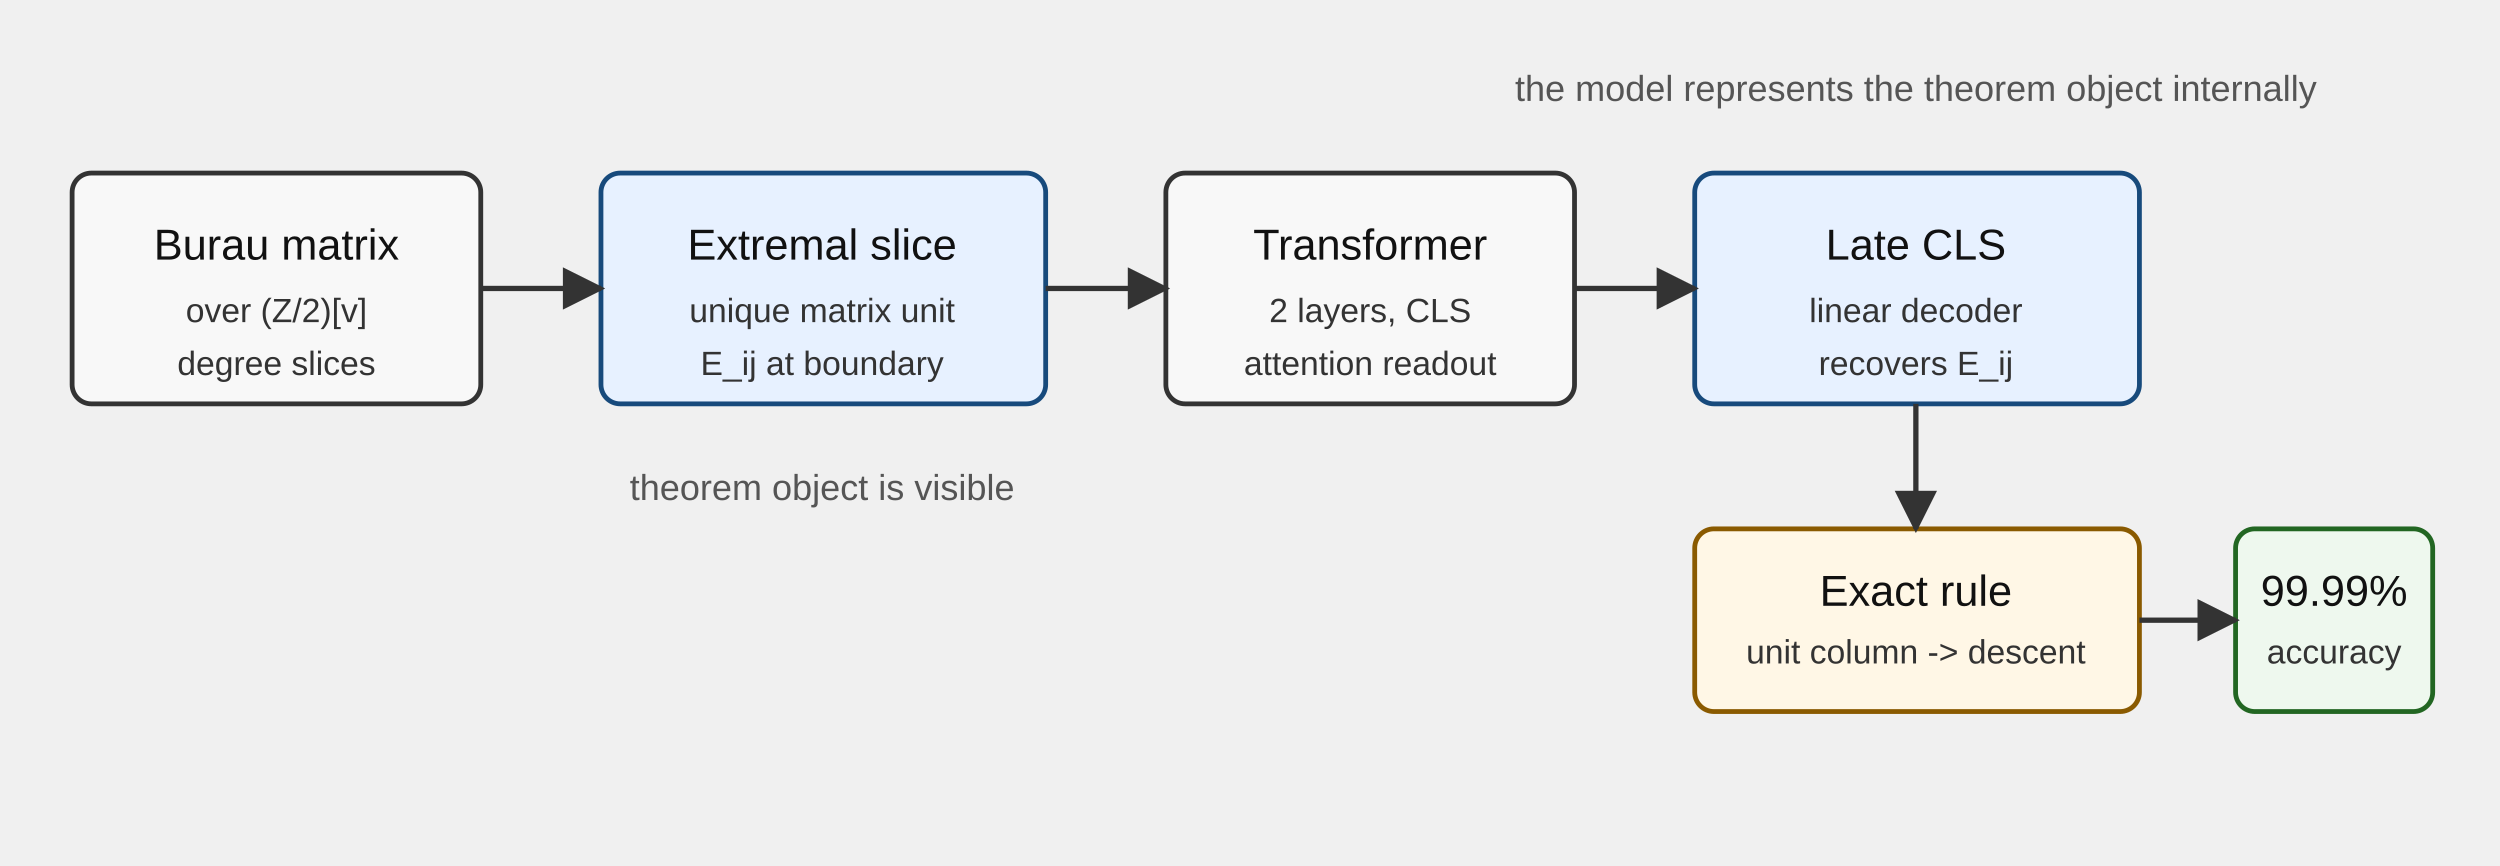
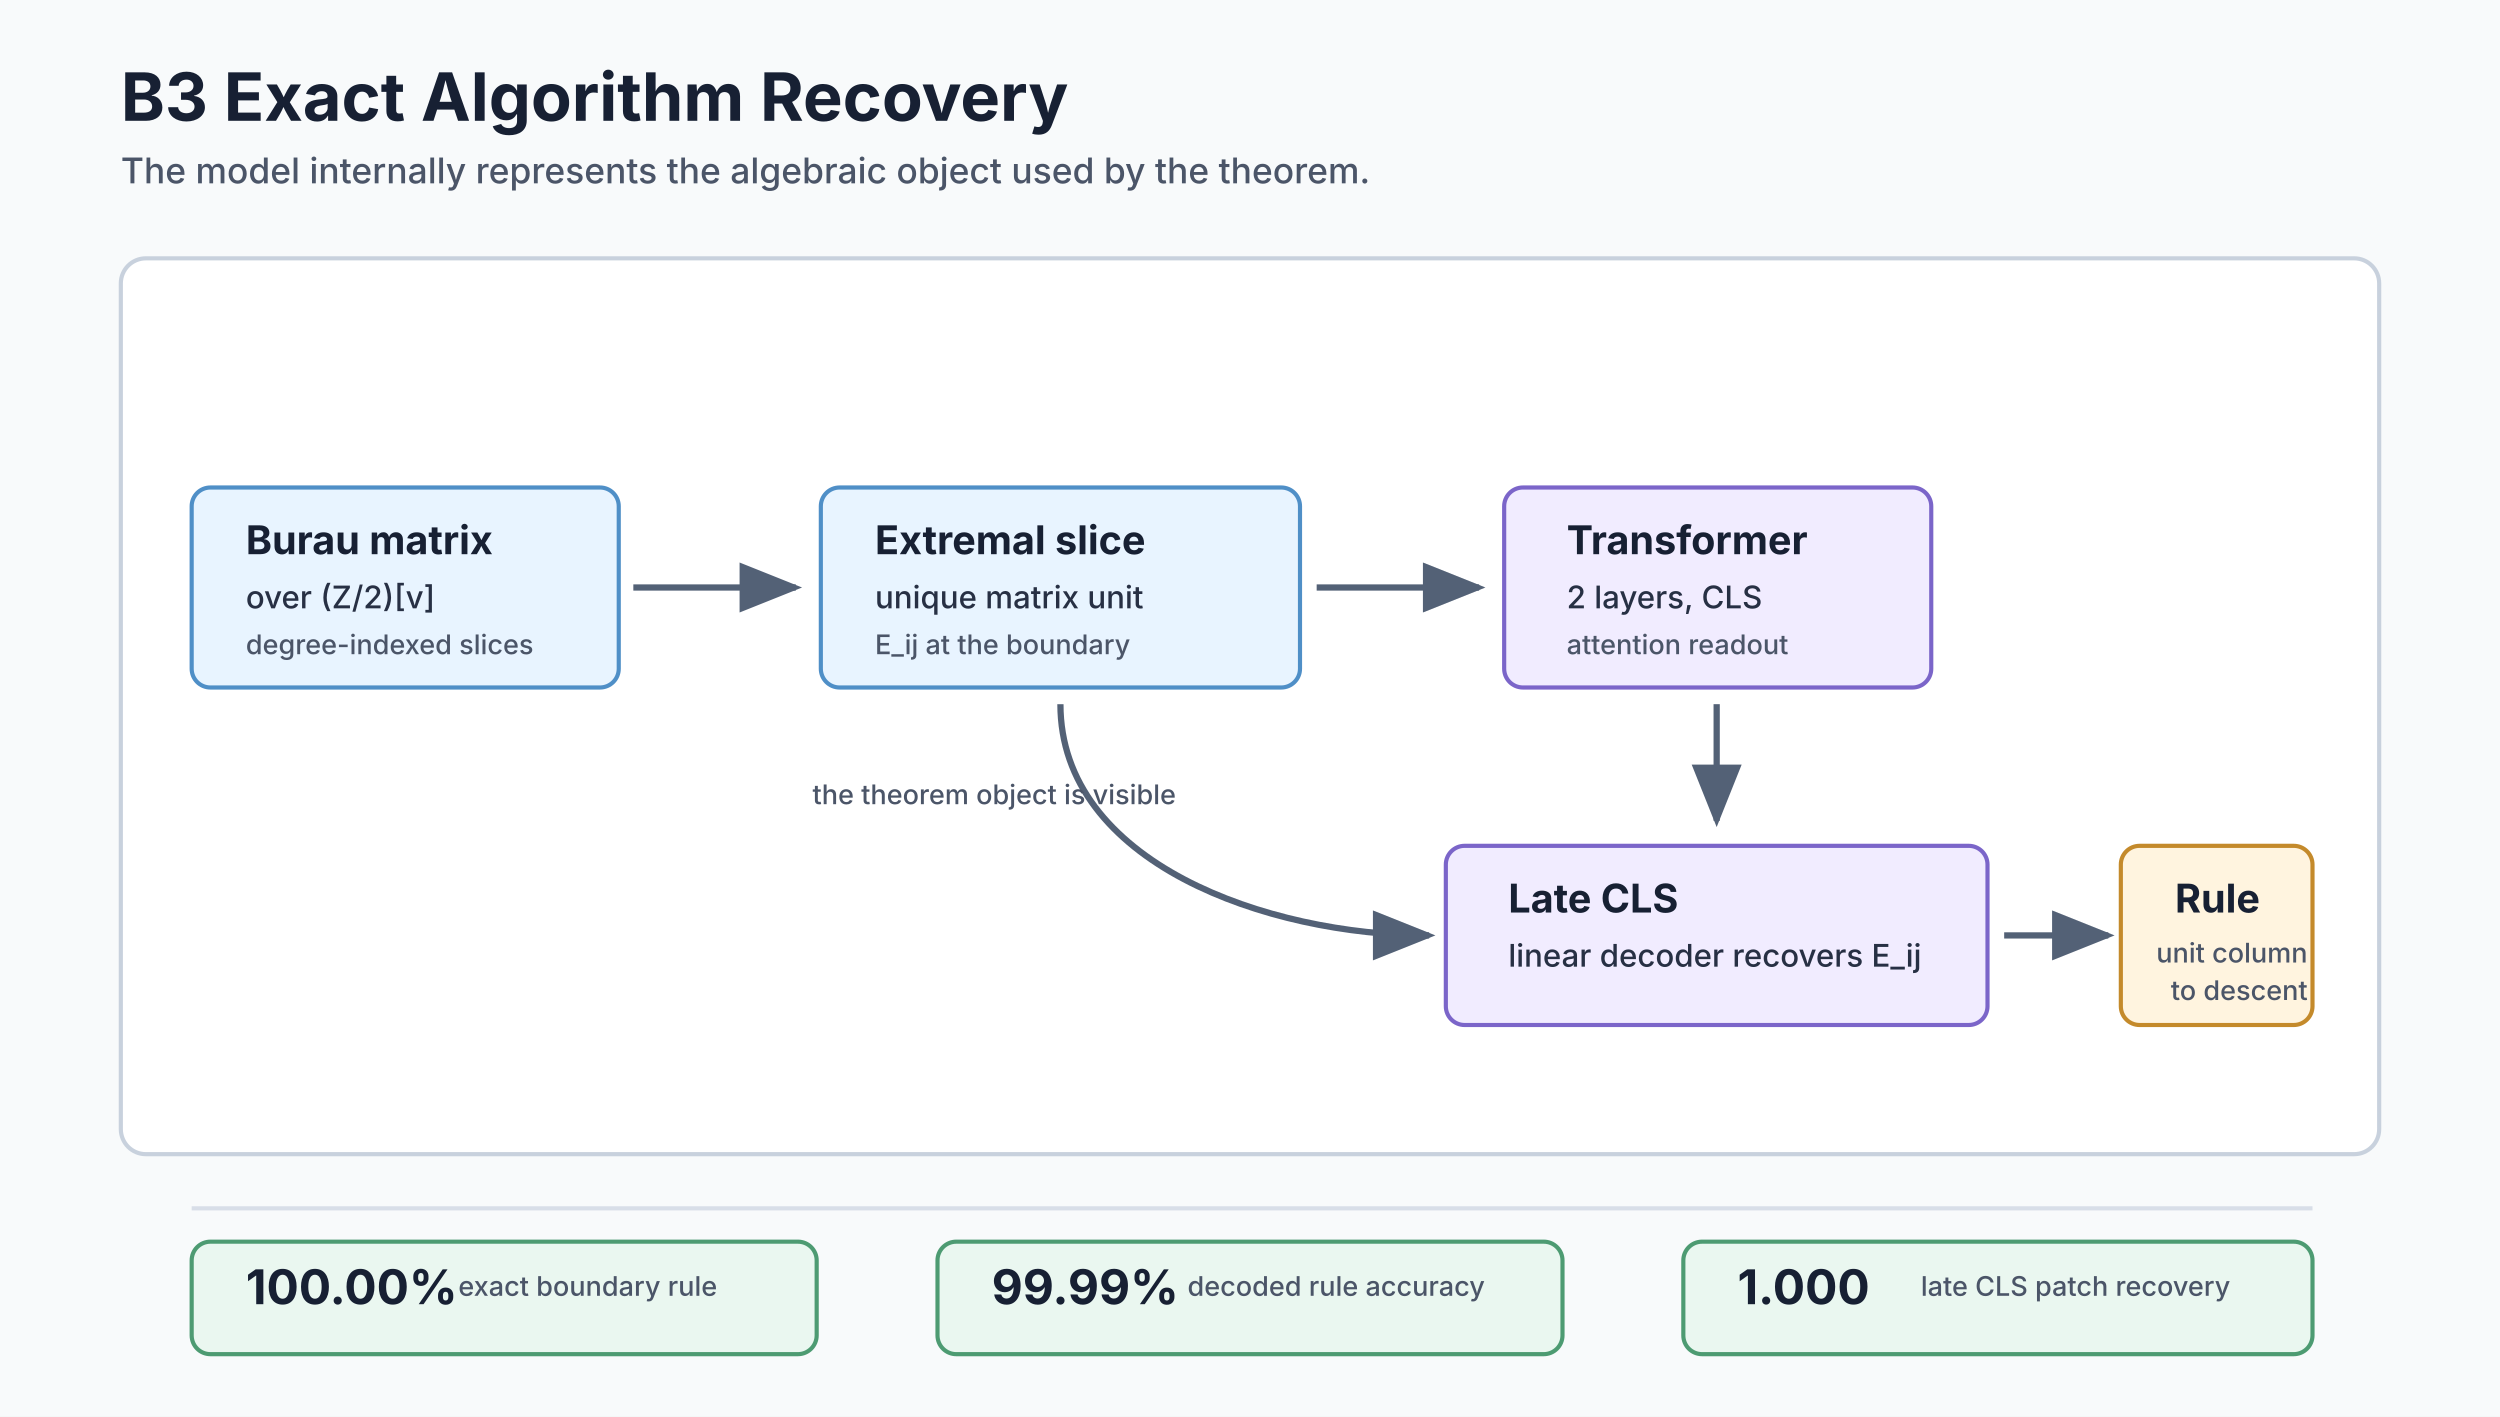
- <svg xmlns="http://www.w3.org/2000/svg" width="1040" height="360" viewBox="0 0 1040 360" role="img" aria-labelledby="title desc">
+ <svg xmlns="http://www.w3.org/2000/svg" width="1200" height="680" viewBox="0 0 1200 680" role="img" aria-labelledby="title desc">
  <defs>
-     <marker id="arrow" viewBox="0 0 10 10" refX="9" refY="5" markerWidth="8" markerHeight="8" orient="auto-start-reverse">
-       <path d="M 0 0 L 10 5 L 0 10 z" fill="#333" />
+     <style>
+       .bg { fill: #f8fafb; }
+       .panel { fill: #ffffff; stroke: #c8d1dd; stroke-width: 2; rx: 12; }
+       .input { fill: #e8f4ff; stroke: #4f8fc7; stroke-width: 2; rx: 9; }
+       .model { fill: #f1ecff; stroke: #7b65c9; stroke-width: 2; rx: 9; }
+       .rule { fill: #fff4df; stroke: #c48a2b; stroke-width: 2; rx: 9; }
+       .out { fill: #eaf7f0; stroke: #4d9b72; stroke-width: 2; rx: 9; }
+       .title { font: 700 32px Inter, Arial, sans-serif; fill: #172033; }
+       .sub { font: 500 17px Inter, Arial, sans-serif; fill: #4b5568; }
+       .h { font: 700 19px Inter, Arial, sans-serif; fill: #172033; }
+       .txt { font: 500 15px Inter, Arial, sans-serif; fill: #273044; }
+       .small { font: 500 13px Inter, Arial, sans-serif; fill: #4b5568; }
+       .num { font: 700 23px Inter, Arial, sans-serif; fill: #172033; }
+       .arrow { stroke: #536176; stroke-width: 3; fill: none; marker-end: url(#arrow); }
+       .thin { stroke: #d8dee8; stroke-width: 2; }
+     </style>
+     <marker id="arrow" markerWidth="10" markerHeight="8" refX="9" refY="4" orient="auto">
+       <path d="M 0 0 L 10 4 L 0 8 z" fill="#536176" />
    </marker>
-     <style>
-       .box { fill: #f8f8f8; stroke: #333; stroke-width: 2; rx: 8; }
-       .accent { fill: #e7f1ff; stroke: #174a7c; }
-       .result { fill: #eef8ee; stroke: #226622; }
-       .warn { fill: #fff7e6; stroke: #8a5a00; }
-       .text { font-family: Arial, sans-serif; font-size: 18px; fill: #111; }
-       .small { font-family: Arial, sans-serif; font-size: 14px; fill: #333; }
-       .label { font-family: Arial, sans-serif; font-size: 15px; fill: #555; }
-       .arrow { stroke: #333; stroke-width: 2.2; marker-end: url(#arrow); fill: none; }
-     </style>
  </defs>
-   <rect x="30" y="72" width="170" height="96" class="box" />
-   <text x="115" y="108" text-anchor="middle" class="text">Burau matrix</text>
-   <text x="115" y="134" text-anchor="middle" class="small">over (Z/2)[v]</text>
-   <text x="115" y="156" text-anchor="middle" class="small">degree slices</text>
-   <rect x="250" y="72" width="185" height="96" class="box accent" />
-   <text x="342" y="108" text-anchor="middle" class="text">Extremal slice</text>
-   <text x="342" y="134" text-anchor="middle" class="small">unique matrix unit</text>
-   <text x="342" y="156" text-anchor="middle" class="small">E_ij at boundary</text>
-   <rect x="485" y="72" width="170" height="96" class="box" />
-   <text x="570" y="108" text-anchor="middle" class="text">Transformer</text>
-   <text x="570" y="134" text-anchor="middle" class="small">2 layers, CLS</text>
-   <text x="570" y="156" text-anchor="middle" class="small">attention readout</text>
-   <rect x="705" y="72" width="185" height="96" class="box accent" />
-   <text x="797" y="108" text-anchor="middle" class="text">Late CLS</text>
-   <text x="797" y="134" text-anchor="middle" class="small">linear decoder</text>
-   <text x="797" y="156" text-anchor="middle" class="small">recovers E_ij</text>
-   <rect x="705" y="220" width="185" height="76" class="box warn" />
-   <text x="797" y="252" text-anchor="middle" class="text">Exact rule</text>
-   <text x="797" y="276" text-anchor="middle" class="small">unit column -&gt; descent</text>
-   <rect x="930" y="220" width="82" height="76" class="box result" />
-   <text x="971" y="252" text-anchor="middle" class="text">99.99%</text>
-   <text x="971" y="276" text-anchor="middle" class="small">accuracy</text>
-   <path d="M 200 120 L 250 120" class="arrow" />
-   <path d="M 435 120 L 485 120" class="arrow" />
-   <path d="M 655 120 L 705 120" class="arrow" />
-   <path d="M 797 168 L 797 220" class="arrow" />
-   <path d="M 890 258 L 930 258" class="arrow" />
-   <text x="342" y="208" text-anchor="middle" class="label">theorem object is visible</text>
-   <text x="797" y="42" text-anchor="middle" class="label">the model represents the theorem object internally</text>
+   <rect class="bg" width="1200" height="680" />
+   <text class="title" x="58" y="58">B3 Exact Algorithm Recovery</text>
+   <text class="sub" x="58" y="88">The model internally represents the algebraic object used by the theorem.</text>
+   <rect class="panel" x="58" y="124" width="1084" height="430" />
+   <rect class="input" x="92" y="234" width="205" height="96" />
+   <text class="h" x="118" y="266">Burau matrix</text>
+   <text class="txt" x="118" y="292">over (Z/2)[v]</text>
+   <text class="small" x="118" y="314">degree-indexed slices</text>
+   <path class="arrow" d="M 304 282 L 382 282" />
+   <rect class="input" x="394" y="234" width="230" height="96" />
+   <text class="h" x="420" y="266">Extremal slice</text>
+   <text class="txt" x="420" y="292">unique matrix unit</text>
+   <text class="small" x="420" y="314">E_ij at the boundary</text>
+   <path class="arrow" d="M 632 282 L 710 282" />
+   <rect class="model" x="722" y="234" width="205" height="96" />
+   <text class="h" x="752" y="266">Transformer</text>
+   <text class="txt" x="752" y="292">2 layers, CLS</text>
+   <text class="small" x="752" y="314">attention readout</text>
+   <path class="arrow" d="M 824 338 L 824 394" />
+   <rect class="model" x="694" y="406" width="260" height="86" />
+   <text class="h" x="724" y="438">Late CLS</text>
+   <text class="txt" x="724" y="464">linear decoder recovers E_ij</text>
+   <path class="arrow" d="M 962 449 L 1012 449" />
+   <rect class="rule" x="1018" y="406" width="92" height="86" />
+   <text class="h" x="1044" y="438">Rule</text>
+   <text class="small" x="1035" y="462">unit column</text>
+   <text class="small" x="1042" y="480">to descent</text>
+   <path class="arrow" d="M 509 338 C 509 414, 608 449, 686 449" />
+   <text class="small" x="390" y="386">the theorem object is visible</text>
+   <line class="thin" x1="92" y1="580" x2="1110" y2="580" />
+   <rect class="out" x="92" y="596" width="300" height="54" />
+   <text class="num" x="118" y="626">100.00%</text>
+   <text class="small" x="220" y="622">exact boundary rule</text>
+   <rect class="out" x="450" y="596" width="300" height="54" />
+   <text class="num" x="476" y="626">99.99%</text>
+   <text class="small" x="570" y="622">decoded rule accuracy</text>
+   <rect class="out" x="808" y="596" width="302" height="54" />
+   <text class="num" x="834" y="626">1.000</text>
+   <text class="small" x="922" y="622">late CLS patch recovery</text>
</svg>
